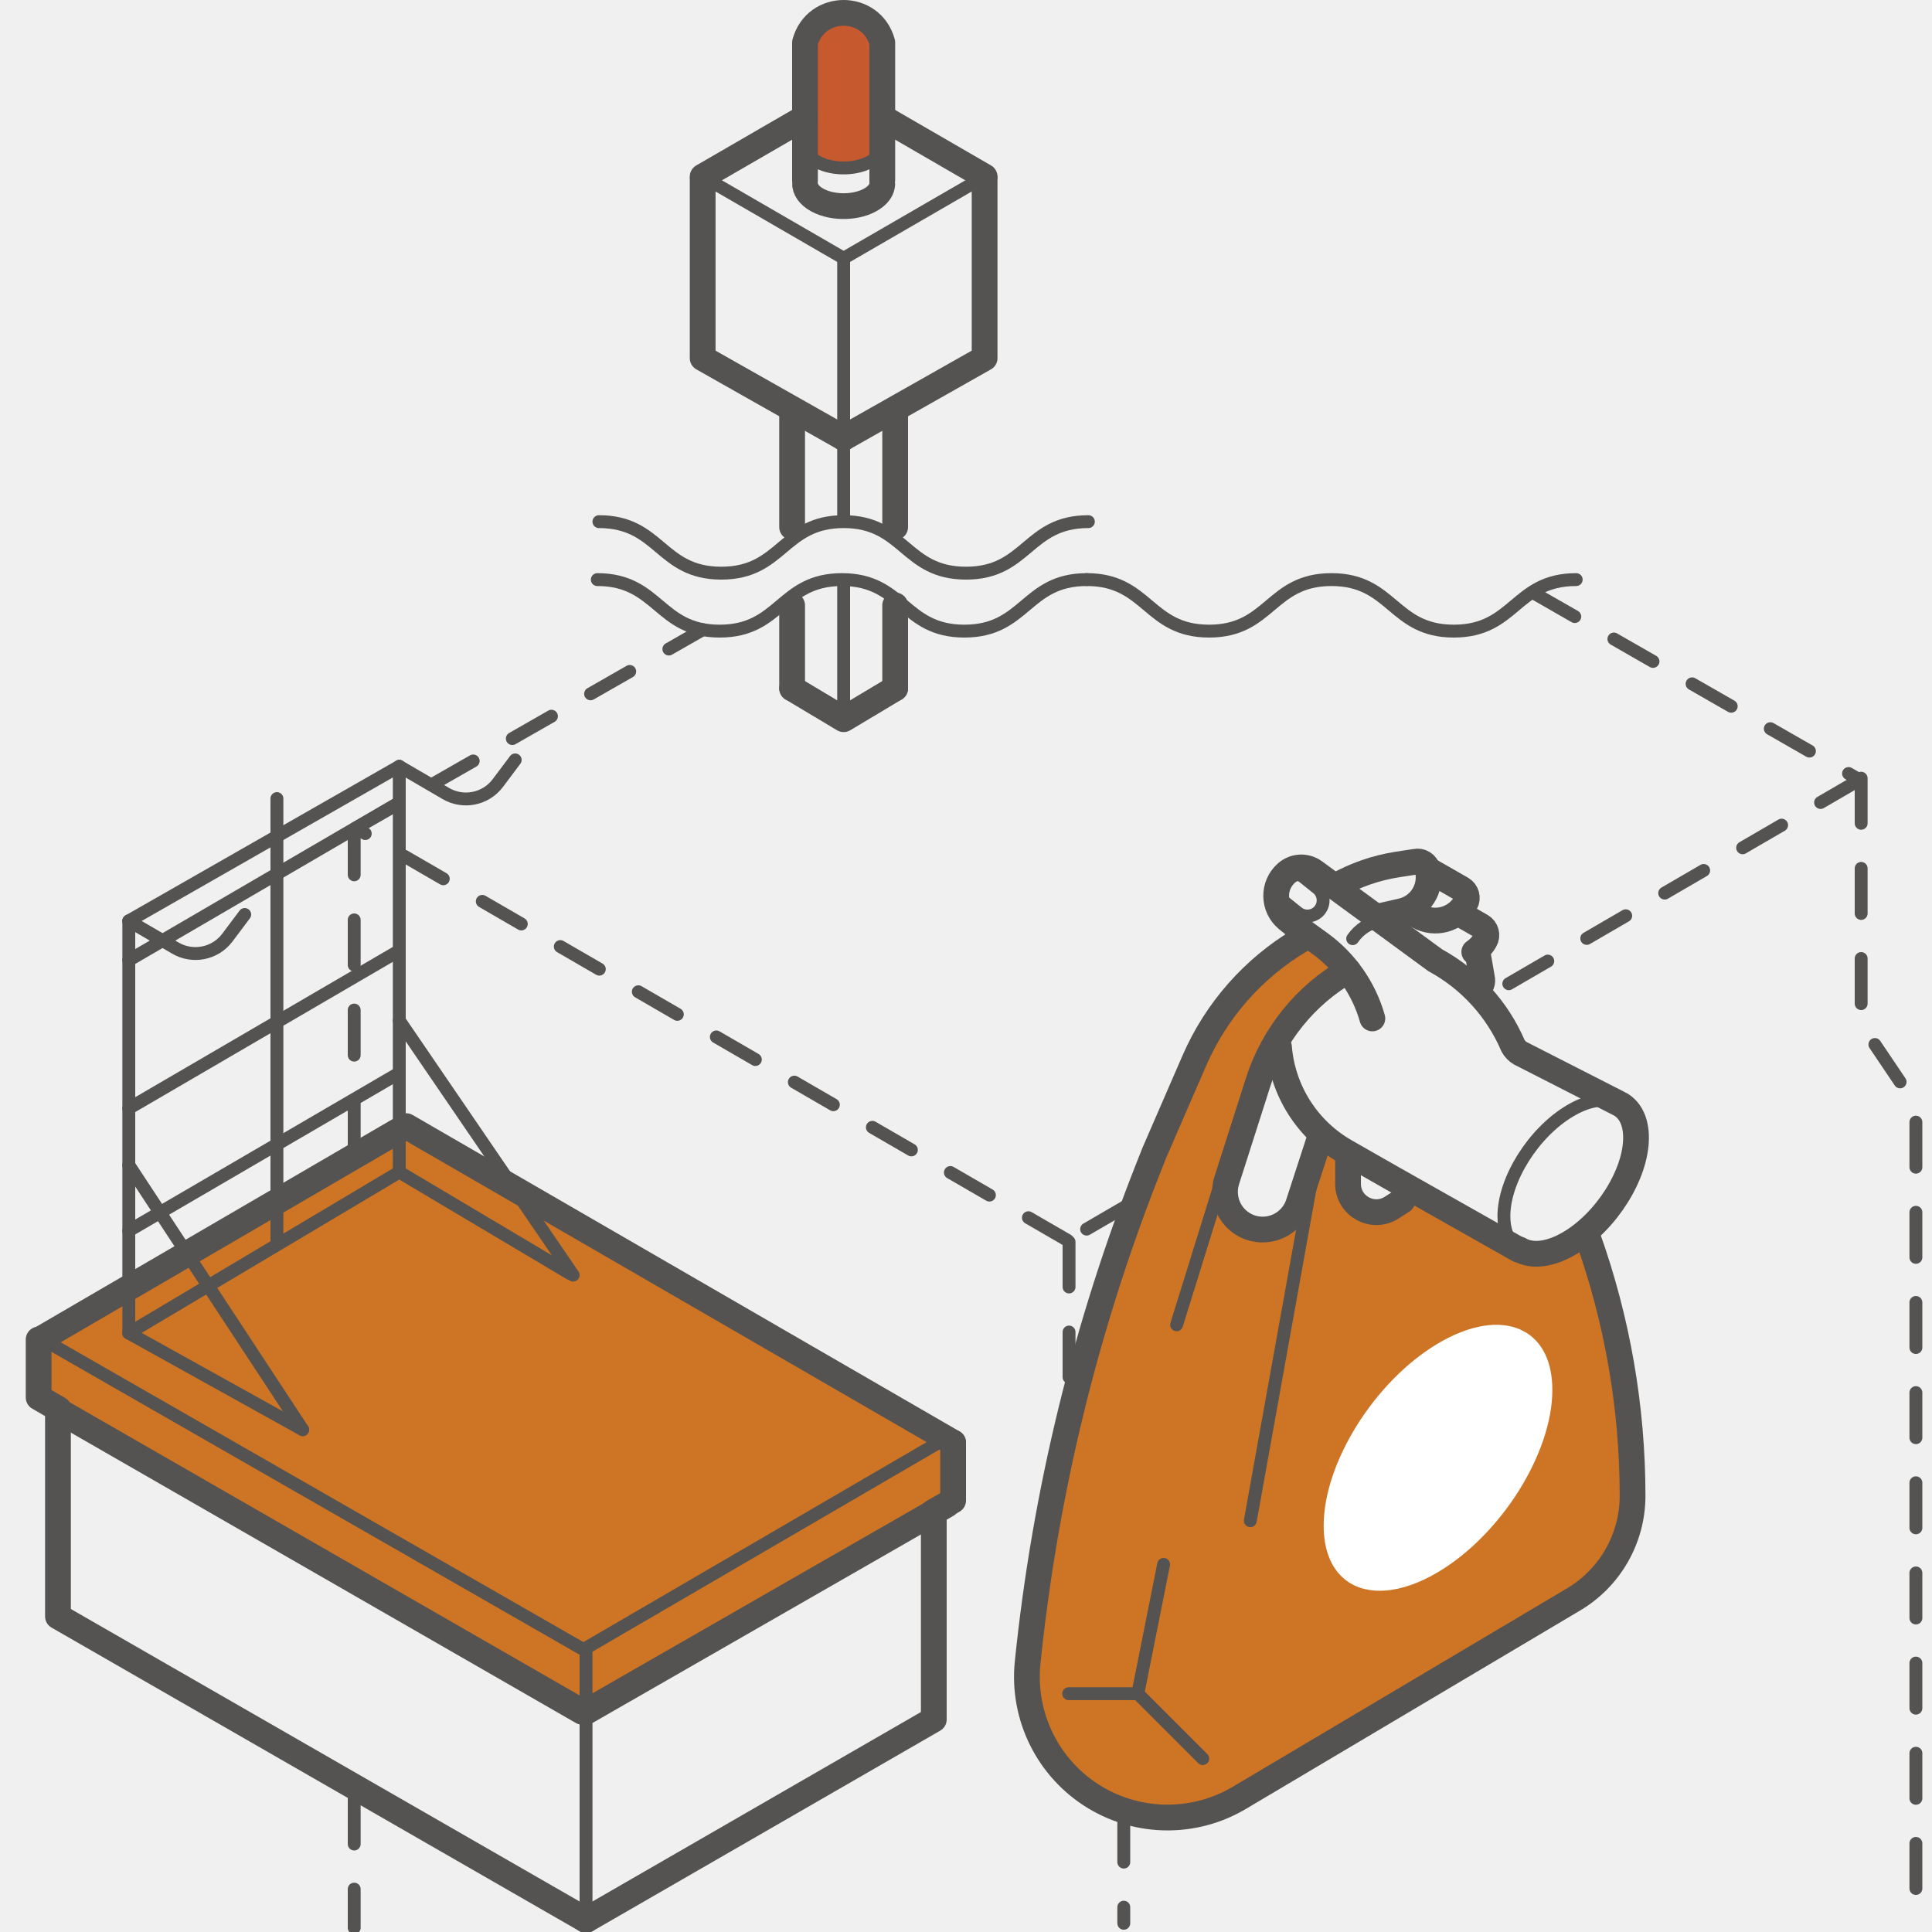
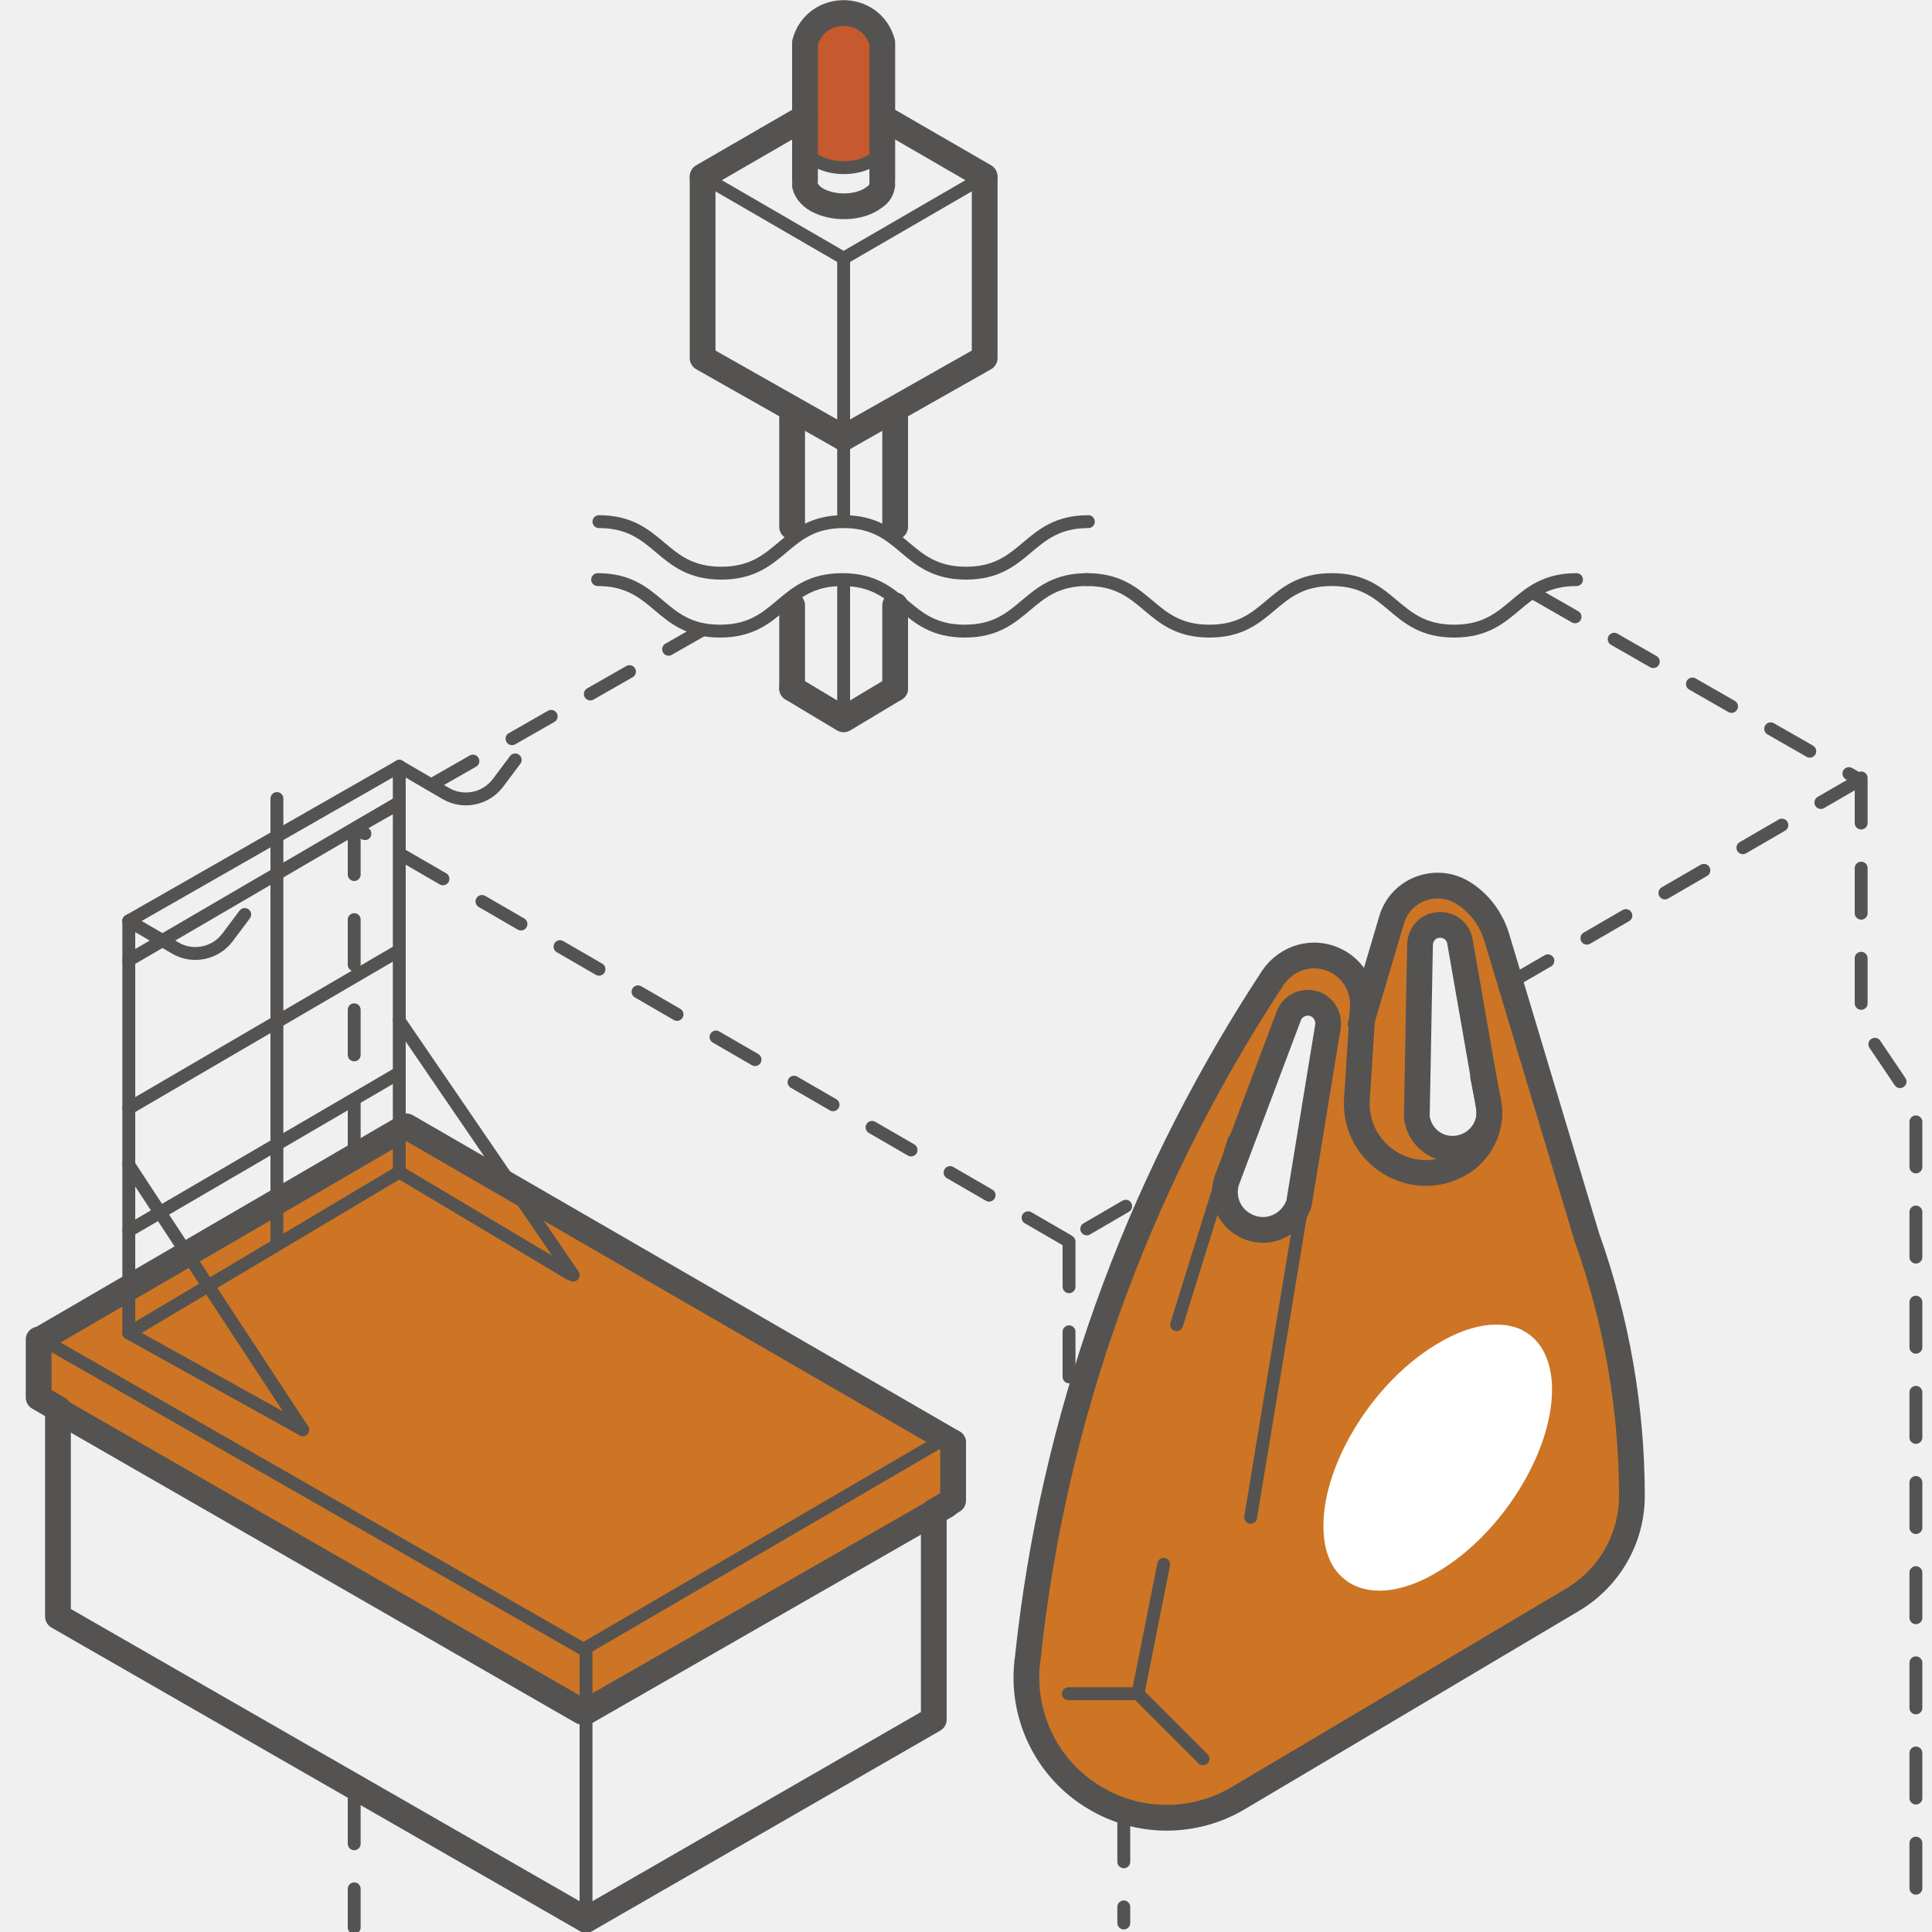
- <svg xmlns="http://www.w3.org/2000/svg" version="1.1" x="0px" y="0px" viewBox="0 0 300 300" style="enable-background:new 0 0 300 300;" xml:space="preserve">
+ <svg xmlns="http://www.w3.org/2000/svg" version="1.1" id="Слой_1" x="0px" y="0px" viewBox="0 0 300 300" style="enable-background:new 0 0 300 300;" xml:space="preserve">
  <style type="text/css">
- 	.st0{fill:#CD7524;}
- 	.st1{fill:none;stroke:#545352;stroke-width:2;stroke-linecap:round;stroke-linejoin:round;stroke-miterlimit:10;}
- 	.st2{fill:#545352;}
- 	.st3{fill:none;stroke:#FFFFFF;stroke-width:2;stroke-linecap:round;stroke-linejoin:round;stroke-miterlimit:10;}
- 	.st4{fill:none;stroke:#FFFFFF;stroke-width:4;stroke-linecap:round;stroke-linejoin:round;stroke-miterlimit:10;}
- 	.st5{fill:#FFFFFF;}
- 	.st6{fill:none;stroke:#545352;stroke-width:4;stroke-linecap:round;stroke-linejoin:round;stroke-miterlimit:10;}
- 	.st7{fill:#C6592E;}
+ 	.st0{fill:#C6592E;}
+ 	.st1{fill:#CD7524;}
+ 	.st2{fill:#FFFFFF;}
	
- 		.st8{fill:none;stroke:#545352;stroke-width:2;stroke-linecap:round;stroke-linejoin:round;stroke-miterlimit:10;stroke-dasharray:7;}
+ 		.st3{fill:none;stroke:#545352;stroke-width:2;stroke-linecap:round;stroke-linejoin:round;stroke-miterlimit:10;stroke-dasharray:7;}
+ 	.st4{fill:none;stroke:#545352;stroke-width:4;stroke-linecap:round;stroke-linejoin:round;stroke-miterlimit:10;}
+ 	.st5{fill:none;stroke:#545352;stroke-width:2;stroke-linecap:round;stroke-linejoin:round;stroke-miterlimit:10;}
</style>
-   <g id="Слой_8">
- </g>
-   <g id="Слой_2">
- </g>
-   <g id="Слой_3">
+   <path class="st0" d="M130.6,2L130.6,2c-3.3,0-6,2.7-6,6v17.7h12V8C136.6,4.7,133.9,2,130.6,2z" />
+   <polygon class="st1" points="90.4,265.8 6,217 6,207.9 62,175.5 148,224 148,233.7 " />
+   <path class="st1" d="M252.9,228.5l-0.3-6.7c-0.3-7.3-1.3-14.6-2.9-21.7l-2-8.6l-0.6,0.2c-0.4-1.3-0.7-2.4-1-3.5  c-1.9-6.7-4-13.2-6-19.9c-2-6.6-3.8-13.3-6-19.8c-1.5-4.4-4-8.7-8.6-10.4c-3.9-1.5-6.5-0.9-8.8,2.5c-2.4,3.5-3.6,9-5.3,13.2  c-0.4-1.5-1.2-2.6-2.2-3.5c-3.2-2.7-8.1-2.1-10.8,1.2c-7.3,8.8-16.6,27-16.6,27c-9.9,23.1-17.7,45.7-21.1,70.6l-0.5,10.8  c-0.3,6.8,2.4,13.4,7.7,17.6c6.8,5.4,16,6,23.3,1.8l50-28.7C248.8,245.8,253.3,237.4,252.9,228.5z M220.6,144.2c0-0.1,0-0.2,0-0.2  c3.1-2.4,5.5,0,7.1,2.6c0.2,0.3,0.3,0.6,0.5,0.9c-0.3,0.5-0.4,1-0.3,1.7c0.9,5.1,2,10.1,2.8,15.2c0.5,3.2,0.9,6.8,0,10  c-1,3.5-5.3,8.2-8.8,3.7c-2.9-3.8-2.1-11.7-2.2-16.3C219.5,155.8,219.8,150,220.6,144.2z M193.5,190.5l-0.1-0.1  c-3-1.3-4.5-4.6-3.5-7.6c1.3-4.1,3.2-9.7,4.6-14.3c1.7-5.2,4.8-9.8,9.1-13.2l0.7-0.6c2.7,3,0.3,8.6-0.2,12.3  c-0.4,3.6-0.5,7.2-0.2,10.9l-2.3,8.6C200.7,190,196.9,191.9,193.5,190.5z" />
+   <g>
+     <path class="st2" d="M237,206.9c2.5,1.6,4,4.6,4,8.9c0,9.8-7.9,22.5-17.8,28.3c-5.8,3.5-11,3.7-14.2,1.3l-0.6-0.5   c-1.9-1.7-2.9-4.4-2.9-8c0-9.8,7.9-22.5,17.8-28.3c5-3,9.5-3.6,12.8-2.2L237,206.9z" />
+   </g>
+   <g>
    <g>
-       <path class="st7" d="M130.571,2L130.571,2c-3.314,0-6,2.686-6,6v17.738h12V8C136.571,4.686,133.885,2,130.571,2z" />
-       <polygon class="st0" points="90.424,265.815 6,217 6,207.864 62,175.488 148,224 148,233.669   " />
-       <path class="st0" d="M201.451,145.958L201.451,145.958c-7.368,5.62-13.16,13.045-16.817,21.559l-3.955,9.207    c-9.909,23.069-16.653,47.373-20.049,72.25l-0.503,11.333c-0.35,7.881,3.801,15.278,10.709,19.087h0    c6.346,3.498,14.056,3.432,20.341-0.175l50.009-28.702c7.61-4.694,12.1-13.124,11.749-22.058l-0.264-6.706    c-0.288-7.327-1.27-14.609-2.93-21.751l-2.003-8.614l-7.568,3.114l-4.224,0.187l-16.639-9.962l-3.049,2.193    c-2.745,1.974-6.595,0.214-6.898-3.154l-0.445-4.954l-4.347-3.323l-2.902,10.969c-0.936,3.539-4.785,5.434-8.161,4.018    l-0.147-0.062c-2.996-1.256-4.511-4.563-3.509-7.618c1.331-4.06,3.158-9.691,4.64-14.267c1.678-5.183,4.832-9.762,9.076-13.179    l5.758-4.635L201.451,145.958z" />
      <g>
-         <path class="st5" d="M237.002,206.942c2.528,1.567,4.046,4.596,4.046,8.881c0,9.805-7.949,22.473-17.754,28.295     c-5.833,3.463-11.008,3.724-14.245,1.302l-0.573-0.475c-1.856-1.703-2.936-4.424-2.936-8.04c0-9.805,7.949-22.473,17.754-28.295     c5.014-2.977,9.543-3.587,12.772-2.162L237.002,206.942z" />
+         <line class="st3" x1="55" y1="128.8" x2="55" y2="180" />
+         <line class="st3" x1="55.2" y1="128.6" x2="109.1" y2="97.8" />
+         <line class="st3" x1="165.7" y1="192.6" x2="55.2" y2="128.6" />
+         <line class="st3" x1="174.8" y1="187.3" x2="165.7" y2="192.6" />
+         <line class="st3" x1="288.8" y1="121.1" x2="231.2" y2="154.5" />
+         <line class="st3" x1="238.5" y1="92.3" x2="288.8" y2="121.1" />
+         <line class="st3" x1="55" y1="279.3" x2="55" y2="299.3" />
+         <polyline class="st3" points="289,120.8 289,159 297.5,171.6 297.5,297.6    " />
+         <line class="st3" x1="174.5" y1="282.1" x2="174.5" y2="298.6" />
+         <line class="st3" x1="166" y1="192.8" x2="166" y2="217.9" />
      </g>
-       <g>
-         <g>
-           <g>
-             <line class="st8" x1="55" y1="128.84" x2="55" y2="180" />
-             <line class="st8" x1="55.248" y1="128.587" x2="109.111" y2="97.783" />
-             <line class="st8" x1="165.748" y1="192.592" x2="55.248" y2="128.587" />
-             <line class="st8" x1="174.783" y1="187.34" x2="165.748" y2="192.592" />
-             <line class="st8" x1="288.752" y1="121.092" x2="231.226" y2="154.531" />
-             <line class="st8" x1="238.458" y1="92.261" x2="288.752" y2="121.092" />
-             <line class="st8" x1="55" y1="279.34" x2="55" y2="299.34" />
-             <polyline class="st8" points="289,120.84 289,159.024 297.5,171.634 297.5,297.646      " />
-             <line class="st8" x1="174.5" y1="282.146" x2="174.5" y2="298.646" />
-             <line class="st8" x1="166" y1="192.84" x2="166" y2="217.863" />
-           </g>
-         </g>
-       </g>
-       <g>
-         <polyline class="st6" points="131,68 109.111,55.615 109.111,27.727    " />
-         <line class="st1" x1="131" y1="40.111" x2="131" y2="68" />
-         <polyline class="st6" points="131,68 152.889,55.615 152.889,27.727    " />
-         <polyline class="st1" points="109.111,27.423 131,40.095 152.889,27.423    " />
-         <line class="st6" x1="125" y1="18.224" x2="109.111" y2="27.423" />
-         <line class="st6" x1="152.889" y1="27.423" x2="137" y2="18.224" />
-       </g>
-       <line class="st6" x1="123" y1="81.849" x2="123" y2="64.007" />
-       <line class="st1" x1="131" y1="68" x2="131" y2="80" />
-       <line class="st6" x1="139" y1="81.849" x2="139" y2="64.007" />
-       <line class="st6" x1="123" y1="106.891" x2="123" y2="94" />
-       <line class="st1" x1="131" y1="90.404" x2="131" y2="111.154" />
-       <line class="st6" x1="139" y1="106.891" x2="139" y2="94" />
-       <path class="st6" d="M137,27.97c0,0,0-21.364,0-21.364v0c-1.68-6.141-10.32-6.141-12,0l0,0c0,0,0,21.364,0,21.364" />
-       <path class="st6" d="M136.993,28.653c-0.056,0.679-0.445,1.356-1.189,1.941c-1.985,1.56-5.745,1.879-8.399,0.711    c-1.427-0.628-2.243-1.558-2.384-2.526" />
-       <path class="st1" d="M136.993,22.725c-0.056,0.679-0.445,1.356-1.189,1.941c-1.985,1.56-5.745,1.879-8.399,0.711    c-1.427-0.628-2.243-1.558-2.384-2.526" />
-       <g>
-         <line class="st1" x1="91" y1="298.146" x2="91" y2="266.146" />
-         <polyline class="st6" points="9,219 9,251 91,298.146    " />
-         <line class="st6" x1="90.424" y1="265.815" x2="9" y2="219" />
-         <polyline class="st6" points="6,208 6,217 9.114,218.804    " />
-         <polyline class="st6" points="148,224 148,233 144.886,234.804    " />
-         <polyline class="st6" points="145,236 145,267 91,298.146    " />
-         <line class="st6" x1="91" y1="265.815" x2="147" y2="233.669" />
-         <polyline class="st1" points="147.237,223.136 90.596,256.136 6.43,207.864    " />
-         <polyline class="st6" points="6.43,207.864 63.07,174.864 148,224    " />
-         <line class="st1" x1="91" y1="256" x2="91" y2="266" />
-       </g>
-       <g>
-         <line class="st1" x1="20" y1="207" x2="20" y2="143" />
-         <line class="st1" x1="62" y1="182" x2="62" y2="119" />
-         <line class="st1" x1="43" y1="193" x2="43" y2="124" />
-         <line class="st1" x1="62" y1="182" x2="20" y2="207" />
-         <line class="st1" x1="61.835" y1="124.71" x2="20" y2="149.108" />
-         <line class="st1" x1="61.835" y1="147.71" x2="20" y2="172.108" />
-         <line class="st1" x1="61.835" y1="166.71" x2="20" y2="191.108" />
-         <path class="st1" d="M20,143l7.231,4.218c2.718,1.586,6.193,0.883,8.081-1.635L38,142" />
-         <path class="st1" d="M62,119l7.231,4.218c2.718,1.586,6.193,0.883,8.081-1.635L80,118" />
-         <line class="st1" x1="62" y1="119" x2="20" y2="143" />
-         <line class="st1" x1="20" y1="207" x2="47" y2="222" />
-         <line class="st1" x1="62" y1="182" x2="88.528" y2="197.774" />
-         <line class="st1" x1="20" y1="180.909" x2="47" y2="222" />
-         <line class="st1" x1="62" y1="158.467" x2="89" y2="198" />
-       </g>
-       <g>
-         <g>
-           <path class="st1" d="M93,81c9.499,0,9.499,8,18.998,8c9.499,0,9.499-8,18.999-8c9.501,0,9.501,8,19.002,8      c9.501,0,9.501-8,19.002-8" />
-         </g>
-         <g>
-           <path class="st1" d="M92.75,90c9.499,0,9.499,8,18.998,8c9.499,0,9.499-8,18.999-8c9.501,0,9.501,8,19.002,8      c9.501,0,9.501-8,19.002-8" />
-         </g>
-         <g>
-           <path class="st1" d="M168.75,90c9.499,0,9.499,8,18.998,8c9.499,0,9.499-8,18.999-8c9.501,0,9.501,8,19.002,8      c9.501,0,9.501-8,19.002-8" />
-         </g>
-       </g>
-       <g>
-         <g>
-           <path class="st6" d="M213.101,158.142L213.101,158.142c-1.335-4.693-4.212-8.799-8.168-11.655l-3.547-2.562      c-0.498-0.365-1.016-0.777-1.527-1.203c-2.222-1.854-2.268-5.252-0.095-7.162l0,0c1.225-1.077,3.034-1.157,4.349-0.193      l18.759,13.745l0.088,0.048c5.383,2.959,9.583,7.624,11.976,13.209l0,0c0.262,0.488,0.653,0.896,1.13,1.178l15.098,7.7" />
-           <path class="st6" d="M213.671,142.389l3.973-0.904c2.9-0.66,4.716-3.546,4.056-6.445h0c-0.199-0.877-1.072-1.426-1.949-1.226      l-2.7,0.414c-3.371,0.517-6.617,1.643-9.58,3.321" />
-           <path class="st6" d="M218.822,141.443l1.381,0.791c2.581,1.478,5.871,0.584,7.349-1.996v0c0.447-0.78,0.177-1.775-0.604-2.222      l-5.107-2.925" />
-           <path class="st6" d="M228.926,147.81c0.665-0.447,1.24-1.049,1.664-1.791l0,0c0.447-0.78,0.177-1.775-0.604-2.222l-3.369-1.929" />
-           <path class="st6" d="M229.456,153.588c0.559-0.38,0.844-1.085,0.657-1.774l-0.651-3.742" />
-           <line class="st1" x1="228.072" y1="147.821" x2="228.072" y2="147.821" />
-           <path class="st6" d="M198.602,162.572c0.534,6.731,4.356,12.838,10.311,16.238l7.251,4.139l19.659,11.11" />
-           <path class="st1" d="M204.921,141.33L204.921,141.33c0.842-1.051,0.673-2.585-0.377-3.427l-2.075-1.663      c-1.05-0.842-2.585-0.673-3.427,0.377h0c-0.842,1.051-0.673,2.585,0.377,3.427l2.075,1.663      C202.545,142.549,204.079,142.38,204.921,141.33z" />
-         </g>
-         <g>
-           <path class="st6" d="M235.945,194.026c1.882,1.109,4.695,0.853,7.839-1.014c5.666-3.364,10.259-10.684,10.259-16.35      c0-2.476-0.877-4.227-2.338-5.132" />
-           <path class="st1" d="M251.164,171.246c-1.866-0.824-4.482-0.471-7.38,1.249c-5.666,3.364-10.259,10.684-10.259,16.35      c0,2.089,0.624,3.661,1.697,4.646" />
-         </g>
-       </g>
-       <g>
-         <path class="st6" d="M201.982,145.958L201.982,145.958c-7.344,4.351-13.128,10.909-16.528,18.74l-6.204,14.291l-0.922,2.33     c-9.744,24.632-16.055,50.487-18.757,76.838v0c-0.862,8.411,3.207,16.564,10.446,20.931h0c6.892,4.157,15.511,4.187,22.432,0.078     l51.902-30.814c5.674-3.369,9.153-9.479,9.153-16.078v0c0-13.717-2.362-27.314-6.966-40.197" />
-         <path class="st6" d="M209.32,150.714L209.32,150.714c-6.647,3.839-11.625,10.018-13.96,17.331l-4.87,15.249     c-0.866,2.711,0.345,5.653,2.869,6.969l0,0c3.208,1.673,7.15,0.062,8.269-3.378l3.216-9.882" />
-         <path class="st6" d="M209.322,180.465v3.354c0,3.481,3.851,5.583,6.779,3.699l1.653-1.063" />
-         <g>
-           <polyline class="st1" points="180.685,242.919 176.683,262.995 165.945,262.995     " />
-           <line class="st1" x1="176.683" y1="262.995" x2="186.763" y2="273.075" />
-         </g>
-         <line class="st1" x1="191.609" y1="177.059" x2="182.7" y2="205.714" />
-         <line class="st1" x1="203.683" y1="183.109" x2="194.148" y2="236.133" />
-       </g>
-       <path class="st1" d="M210.043,145.755c1.02-1.478,2.604-2.505,4.416-2.808h0" />
-       <polyline class="st6" points="123,106.891 131,111.678 139,106.891   " />
    </g>
  </g>
+   <g>
+     <polyline class="st4" points="131,68 109.1,55.6 109.1,27.7  " />
+     <line class="st5" x1="131" y1="40.1" x2="131" y2="68" />
+     <polyline class="st4" points="131,68 152.9,55.6 152.9,27.7  " />
+     <polyline class="st5" points="109.1,27.4 131,40.1 152.9,27.4  " />
+     <line class="st4" x1="125" y1="18.2" x2="109.1" y2="27.4" />
+     <line class="st4" x1="152.9" y1="27.4" x2="137" y2="18.2" />
+   </g>
+   <line class="st4" x1="123" y1="81.8" x2="123" y2="64" />
+   <line class="st5" x1="131" y1="68" x2="131" y2="80" />
+   <line class="st4" x1="139" y1="81.8" x2="139" y2="64" />
+   <line class="st4" x1="123" y1="106.9" x2="123" y2="94" />
+   <line class="st5" x1="131" y1="90.4" x2="131" y2="111.2" />
+   <line class="st4" x1="139" y1="106.9" x2="139" y2="94" />
+   <path class="st4" d="M137,28V6.6l0,0c-1.7-6.1-10.3-6.1-12,0l0,0V28" />
+   <path class="st4" d="M137,28.7c-0.1,0.7-0.4,1.4-1.2,1.9c-2,1.6-5.7,1.9-8.4,0.7c-1.4-0.6-2.2-1.6-2.4-2.5" />
+   <path class="st5" d="M137,22.7c-0.1,0.7-0.4,1.4-1.2,1.9c-2,1.6-5.7,1.9-8.4,0.7c-1.4-0.6-2.2-1.6-2.4-2.5" />
+   <g>
+     <line class="st5" x1="91" y1="298.1" x2="91" y2="266.1" />
+     <polyline class="st4" points="9,219 9,251 91,298.1  " />
+     <line class="st4" x1="90.4" y1="265.8" x2="9" y2="219" />
+     <polyline class="st4" points="6,208 6,217 9.1,218.8  " />
+     <polyline class="st4" points="148,224 148,233 144.9,234.8  " />
+     <polyline class="st4" points="145,236 145,267 91,298.1  " />
+     <line class="st4" x1="91" y1="265.8" x2="147" y2="233.7" />
+     <polyline class="st5" points="147.2,223.1 90.6,256.1 6.4,207.9  " />
+     <polyline class="st4" points="6.4,207.9 63.1,174.9 148,224  " />
+     <line class="st5" x1="91" y1="256" x2="91" y2="266" />
+   </g>
+   <g>
+     <line class="st5" x1="20" y1="207" x2="20" y2="143" />
+     <line class="st5" x1="62" y1="182" x2="62" y2="119" />
+     <line class="st5" x1="43" y1="193" x2="43" y2="124" />
+     <line class="st5" x1="62" y1="182" x2="20" y2="207" />
+     <line class="st5" x1="61.8" y1="124.7" x2="20" y2="149.1" />
+     <line class="st5" x1="61.8" y1="147.7" x2="20" y2="172.1" />
+     <line class="st5" x1="61.8" y1="166.7" x2="20" y2="191.1" />
+     <path class="st5" d="M20,143l7.2,4.2c2.7,1.6,6.2,0.9,8.1-1.6L38,142" />
+     <path class="st5" d="M62,119l7.2,4.2c2.7,1.6,6.2,0.9,8.1-1.6L80,118" />
+     <line class="st5" x1="62" y1="119" x2="20" y2="143" />
+     <line class="st5" x1="20" y1="207" x2="47" y2="222" />
+     <line class="st5" x1="62" y1="182" x2="88.5" y2="197.8" />
+     <line class="st5" x1="20" y1="180.9" x2="47" y2="222" />
+     <line class="st5" x1="62" y1="158.5" x2="89" y2="198" />
+   </g>
+   <g>
+     <g>
+       <path class="st5" d="M93,81c9.5,0,9.5,8,19,8s9.5-8,19-8c9.5,0,9.5,8,19,8c9.5,0,9.5-8,19-8" />
+     </g>
+     <g>
+       <path class="st5" d="M92.8,90c9.5,0,9.5,8,19,8s9.5-8,19-8c9.5,0,9.5,8,19,8c9.5,0,9.5-8,19-8" />
+     </g>
+     <g>
+       <path class="st5" d="M168.8,90c9.5,0,9.5,8,19,8c9.5,0,9.5-8,19-8c9.5,0,9.5,8,19,8c9.5,0,9.5-8,19-8" />
+     </g>
+   </g>
+   <path class="st4" d="M230.3,167.2l0.8,3.8c0.7,3.6-0.8,7.3-3.9,9.4l0,0c-7.4,4.8-17-0.9-16.5-9.7l0.9-14c0.3-3.1-1.3-6.1-4.1-7.5  l0,0c-3.5-1.8-7.7-0.6-9.9,2.7c-0.3,0.5-0.7,1.1-1.1,1.7c-20.2,31.3-33,66.8-36.9,103.8c0,0.3-0.1,0.5-0.1,0.8l0,0  c-0.9,8.4,3.2,16.6,10.4,20.9l0,0c6.9,4.2,15.5,4.2,22.4,0.1l51.9-30.8c5.7-3.4,9.2-9.5,9.2-16.1l0,0c0-13.7-2.4-27.3-7-40.2  l-14-46.6c-0.9-2.9-2.8-5.4-5.3-6.9h0c-4.1-2.5-9.6-0.5-11,4.2l-4.8,16.2" />
+   <path class="st4" d="M190.5,183.3c-0.9,2.7,0.3,5.7,2.9,7l0,0c3.2,1.7,7.1,0.1,8.3-3.4l4.5-27.5c0.2-1.4-0.5-2.8-1.8-3.4l0,0  c-1.7-0.8-3.7,0.1-4.3,1.8L190.5,183.3z" />
+   <path class="st4" d="M226.7,146.2c-0.3-1.8-2-2.9-3.8-2.5l0,0c-1.4,0.3-2.3,1.5-2.4,2.9l-0.5,26.9c0.5,3.5,3.9,5.7,7.3,4.6l0,0  c2.6-0.8,4.3-3.4,3.9-6.1L226.7,146.2z" />
+   <polyline class="st5" points="180.7,242.9 176.7,263 165.9,263 " />
+   <line class="st5" x1="176.7" y1="263" x2="186.8" y2="273.1" />
+   <line class="st5" x1="191.6" y1="177.1" x2="182.7" y2="205.7" />
+   <line class="st5" x1="203.4" y1="179.9" x2="194.2" y2="235.6" />
+   <polyline class="st4" points="123,106.9 131,111.7 139,106.9 " />
</svg>
